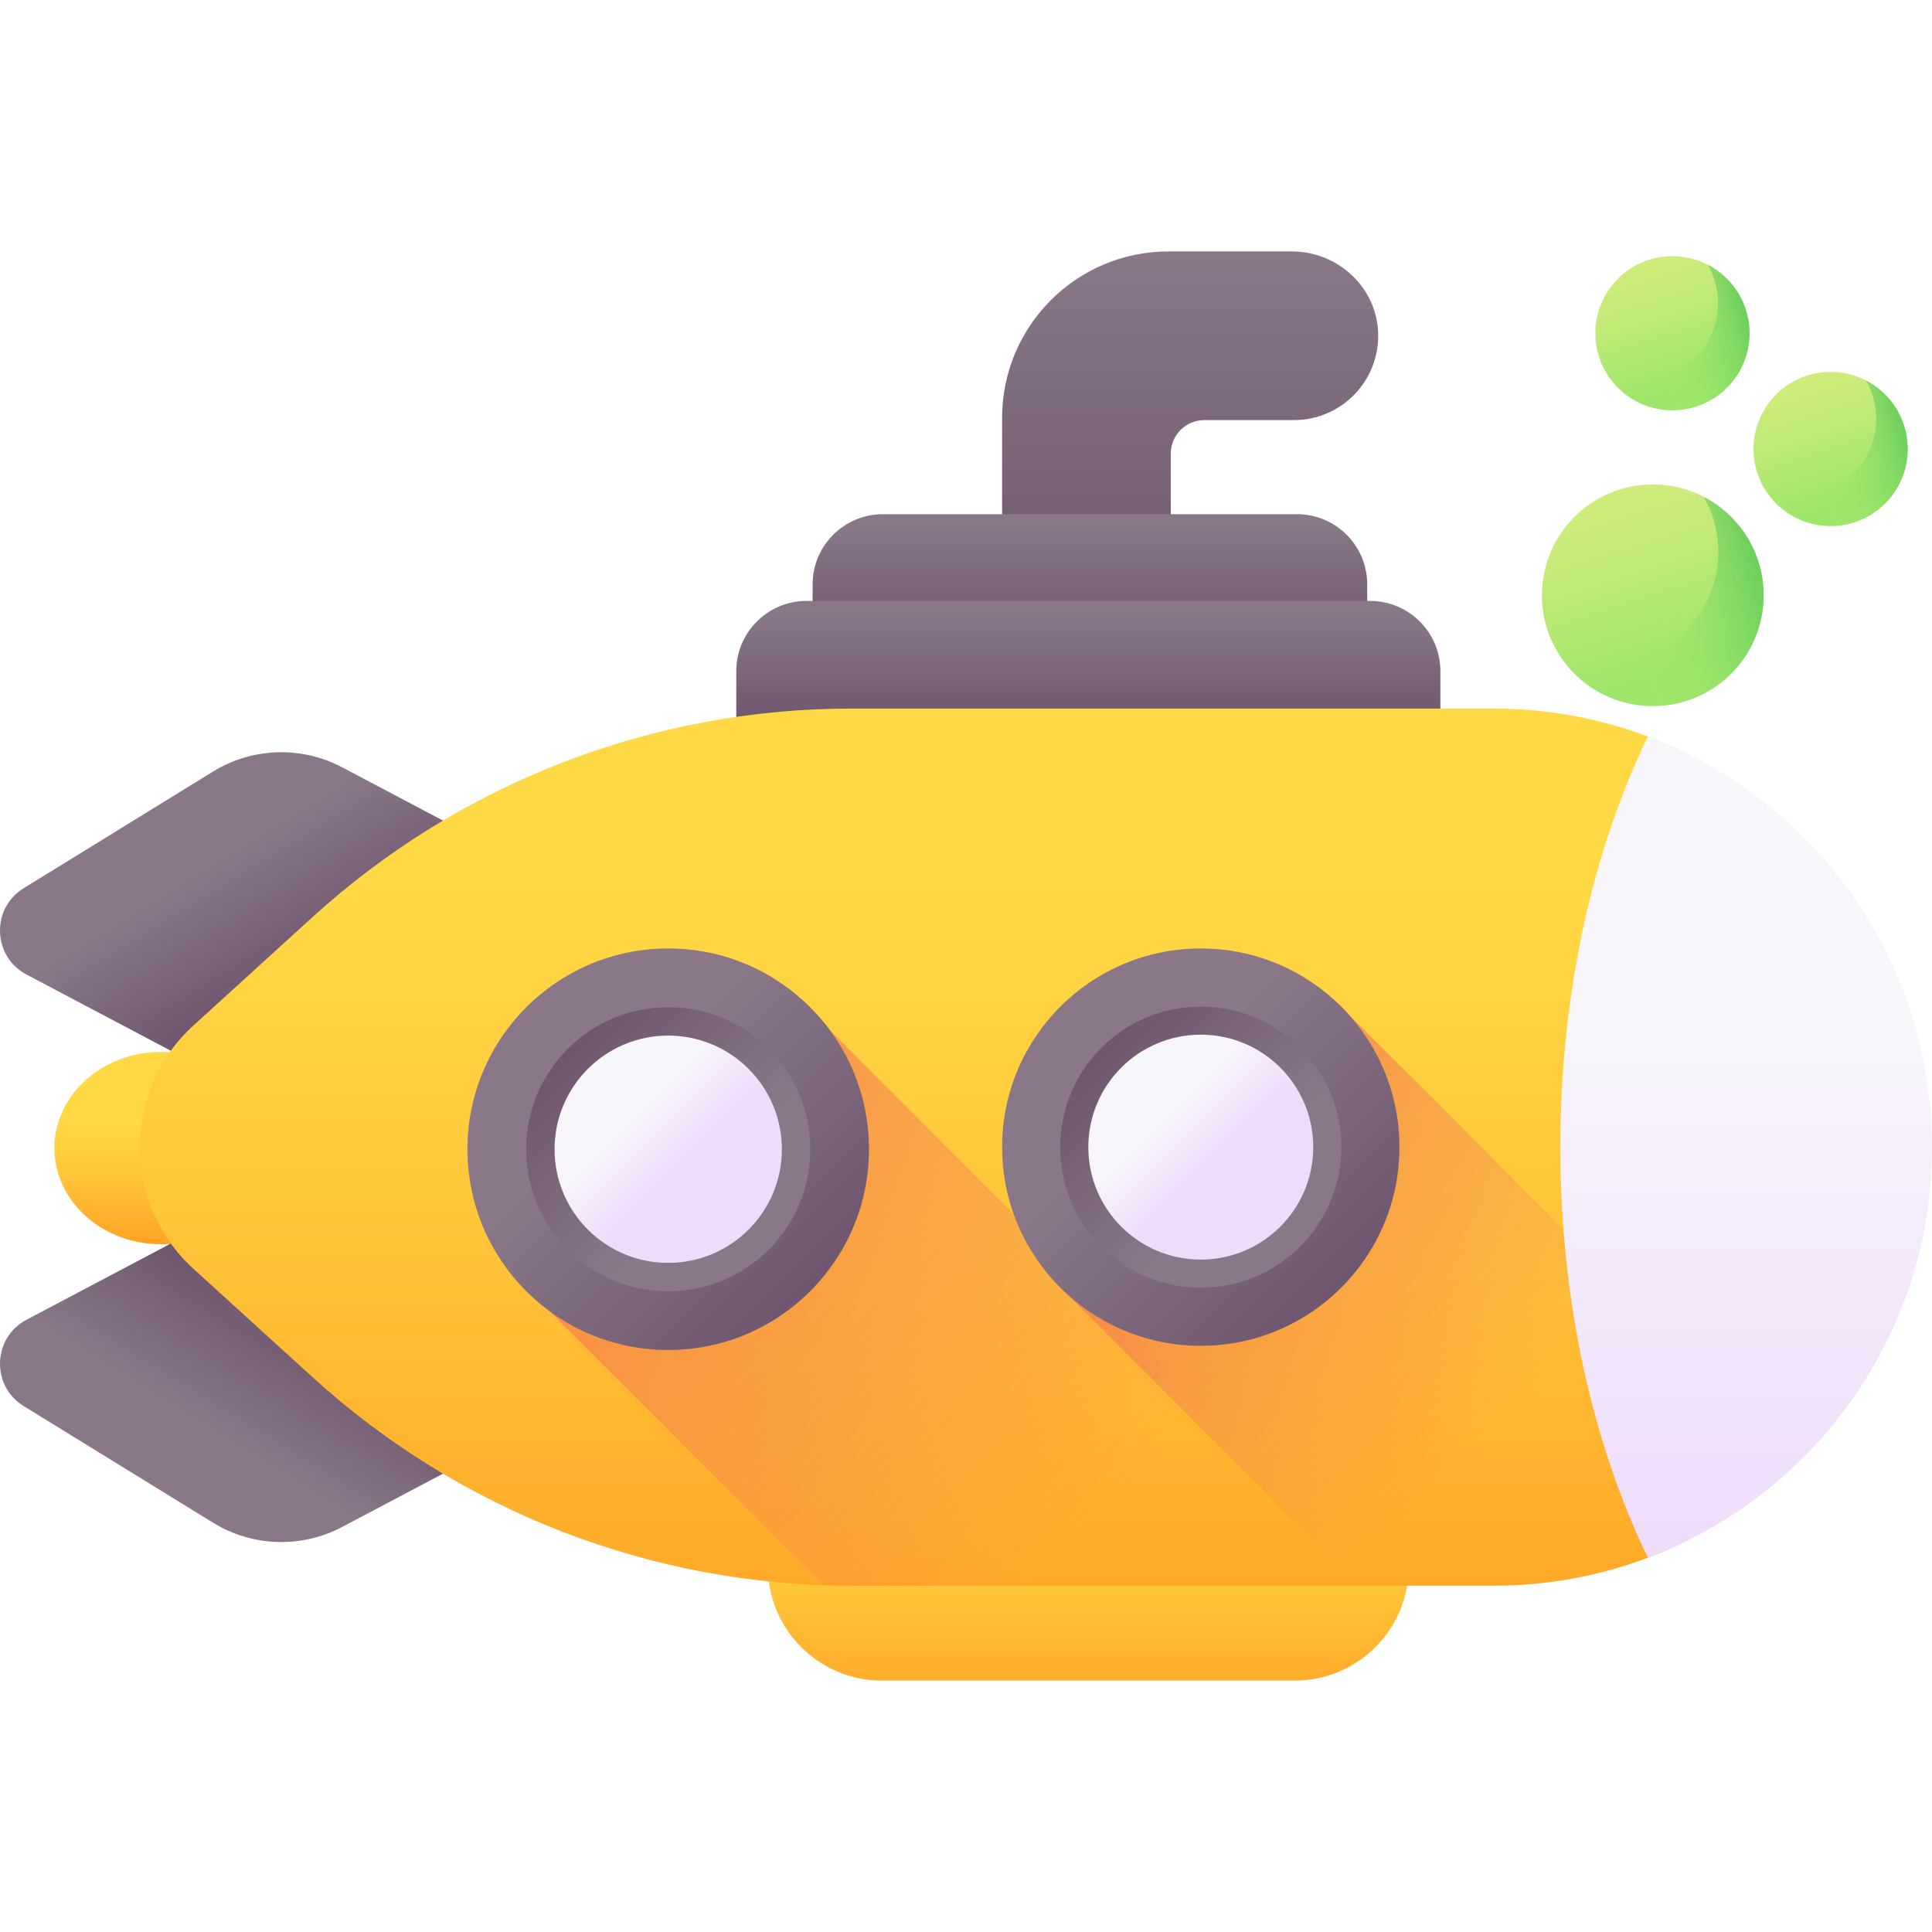
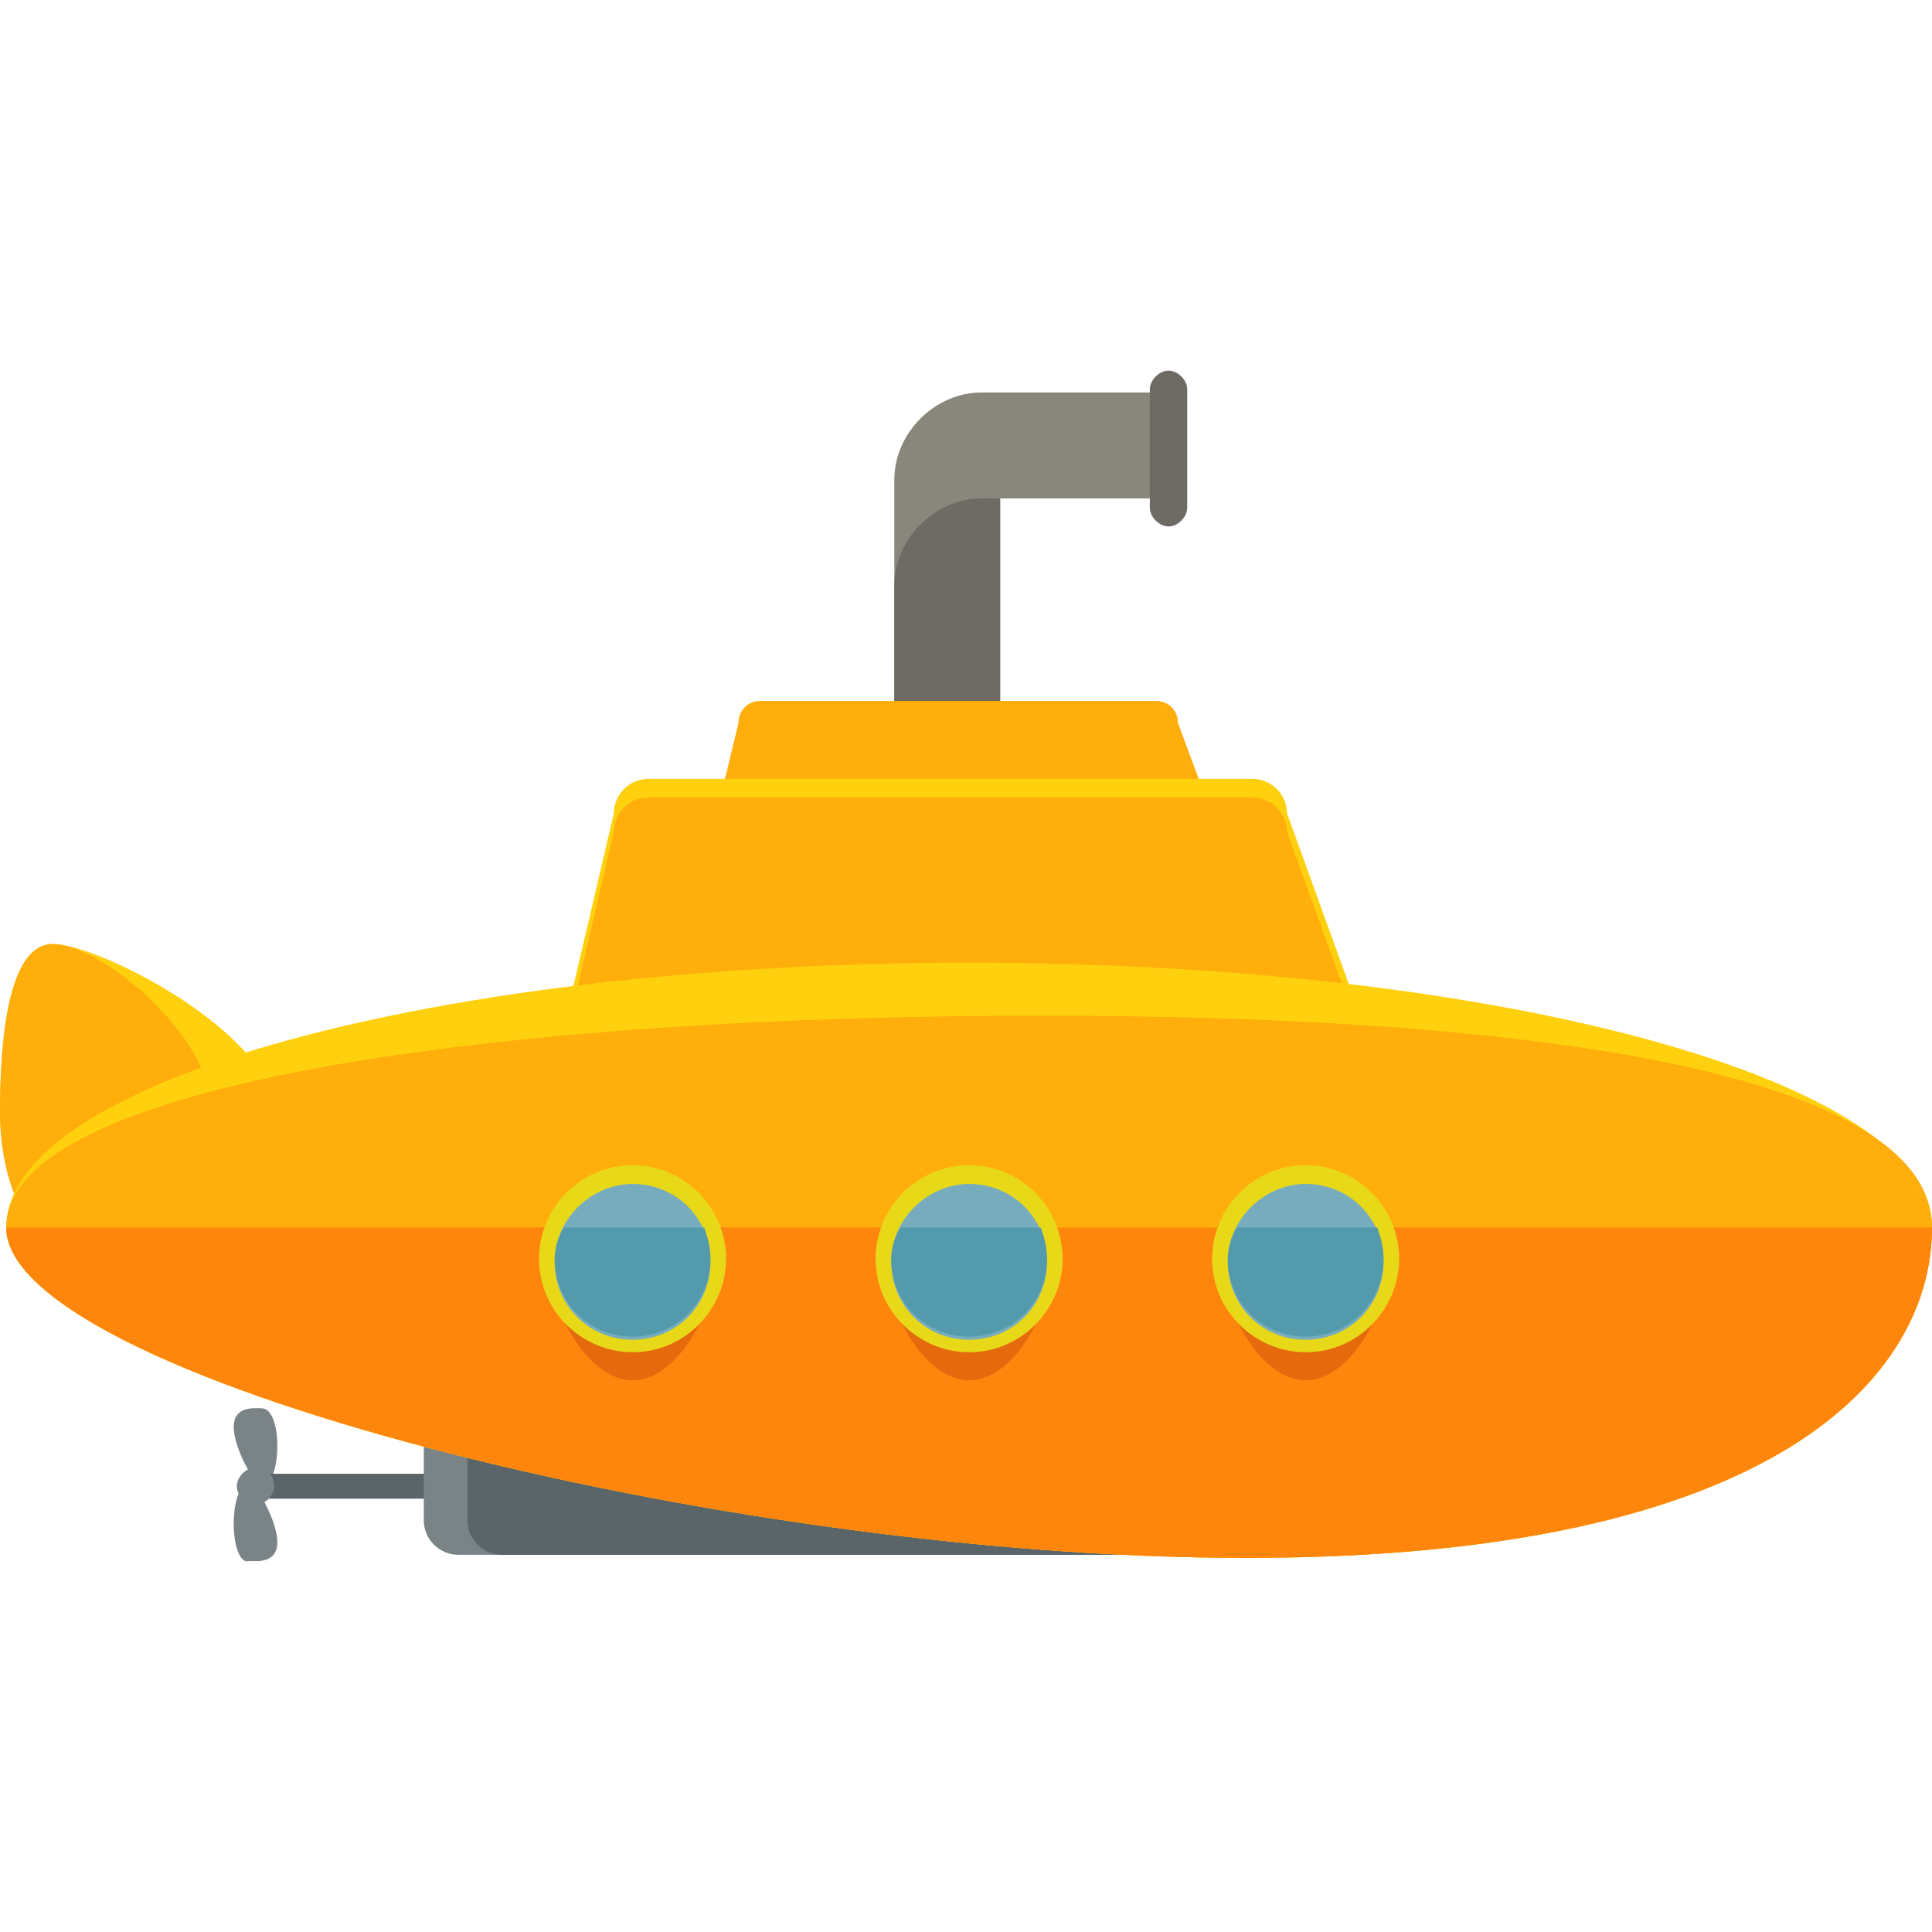
- <svg xmlns="http://www.w3.org/2000/svg" xmlns:xlink="http://www.w3.org/1999/xlink" id="Capa_1" enable-background="new 0 0 510 510" height="512" viewBox="0 0 510 510" width="512">
-   <linearGradient id="lg1">
-     <stop offset="0" stop-color="#ffd945" />
-     <stop offset=".304" stop-color="#ffcd3e" />
-     <stop offset=".856" stop-color="#ffad2b" />
-     <stop offset="1" stop-color="#ffa325" />
-   </linearGradient>
-   <linearGradient id="SVGID_1_" gradientUnits="userSpaceOnUse" x1="287.289" x2="287.289" xlink:href="#lg1" y1="392.964" y2="451.726" />
-   <linearGradient id="lg2">
-     <stop offset="0" stop-color="#8a7889" />
-     <stop offset="1" stop-color="#6e566e" />
-   </linearGradient>
-   <linearGradient id="SVGID_2_" gradientUnits="userSpaceOnUse" x1="314.171" x2="314.171" xlink:href="#lg2" y1="66.369" y2="163.837" />
-   <linearGradient id="SVGID_3_" gradientUnits="userSpaceOnUse" x1="287.711" x2="287.711" xlink:href="#lg2" y1="138.934" y2="168.506" />
-   <linearGradient id="SVGID_4_" gradientUnits="userSpaceOnUse" x1="287.289" x2="287.289" xlink:href="#lg2" y1="161.831" y2="191.403" />
-   <linearGradient id="SVGID_5_" gradientUnits="userSpaceOnUse" x1="42.559" x2="42.559" xlink:href="#lg1" y1="295.454" y2="327.704" />
-   <linearGradient id="SVGID_6_" gradientTransform="matrix(.525 -.851 .851 .525 839.971 1204.654)" gradientUnits="userSpaceOnUse" x1="292.497" x2="328.983" xlink:href="#lg2" y1="-1097.468" y2="-1097.468" />
-   <linearGradient id="SVGID_7_" gradientTransform="matrix(.525 .851 .851 -.525 839.971 -566.781)" gradientUnits="userSpaceOnUse" x1="265.045" x2="301.531" xlink:href="#lg2" y1="-1080.557" y2="-1080.557" />
-   <linearGradient id="SVGID_8_" gradientUnits="userSpaceOnUse" x1="269.435" x2="269.435" xlink:href="#lg1" y1="230.58" y2="436.411" />
-   <linearGradient id="lg3">
-     <stop offset="0" stop-color="#e87264" stop-opacity="0" />
-     <stop offset=".652" stop-color="#f67150" stop-opacity=".652" />
-     <stop offset="1" stop-color="#ff7044" />
-   </linearGradient>
-   <linearGradient id="SVGID_9_" gradientUnits="userSpaceOnUse" x1="393.748" x2="272.772" xlink:href="#lg3" y1="379.588" y2="258.612" />
-   <linearGradient id="SVGID_10_" gradientUnits="userSpaceOnUse" x1="281.233" x2="113.92" xlink:href="#lg3" y1="408.21" y2="240.897" />
-   <linearGradient id="SVGID_11_" gradientUnits="userSpaceOnUse" x1="162.893" x2="215.158" xlink:href="#lg2" y1="289.87" y2="342.135" />
-   <linearGradient id="SVGID_12_" gradientTransform="matrix(-1 0 0 -1 3542 490)" gradientUnits="userSpaceOnUse" x1="3356.055" x2="3393.035" xlink:href="#lg2" y1="177.078" y2="214.058" />
-   <linearGradient id="lg4">
-     <stop offset="0" stop-color="#f8f6fb" />
-     <stop offset="1" stop-color="#efdcfb" />
-   </linearGradient>
-   <linearGradient id="SVGID_13_" gradientUnits="userSpaceOnUse" x1="166.893" x2="180.035" xlink:href="#lg4" y1="293.87" y2="307.013" />
-   <linearGradient id="SVGID_14_" gradientUnits="userSpaceOnUse" x1="460.947" x2="460.947" xlink:href="#lg4" y1="268.182" y2="408.726" />
-   <linearGradient id="SVGID_15_" gradientUnits="userSpaceOnUse" x1="303.617" x2="355.334" xlink:href="#lg2" y1="289.457" y2="341.174" />
-   <linearGradient id="SVGID_16_" gradientTransform="matrix(-1 0 0 -1 3542 490)" gradientUnits="userSpaceOnUse" x1="3215.573" x2="3252.166" xlink:href="#lg2" y1="177.733" y2="214.326" />
-   <linearGradient id="SVGID_17_" gradientUnits="userSpaceOnUse" x1="307.575" x2="320.579" xlink:href="#lg4" y1="293.415" y2="306.419" />
-   <linearGradient id="lg5">
-     <stop offset="0" stop-color="#cdec7a" />
-     <stop offset=".34" stop-color="#c1ea76" />
-     <stop offset=".956" stop-color="#a1e66b" />
-     <stop offset="1" stop-color="#9ee66a" />
-   </linearGradient>
-   <linearGradient id="SVGID_18_" gradientTransform="matrix(1 -.021 .021 1 -129.197 310.149)" gradientUnits="userSpaceOnUse" x1="561.045" x2="574.333" xlink:href="#lg5" y1="-165.701" y2="-122.294" />
-   <linearGradient id="lg6">
-     <stop offset="0" stop-color="#9ee66a" stop-opacity="0" />
-     <stop offset=".152" stop-color="#93e267" stop-opacity=".152" />
-     <stop offset=".417" stop-color="#77d660" stop-opacity=".417" />
-     <stop offset=".76" stop-color="#49c254" stop-opacity=".76" />
-     <stop offset="1" stop-color="#25b34b" />
-   </linearGradient>
-   <linearGradient id="SVGID_19_" gradientTransform="matrix(.937 -.35 .35 .937 115.556 735.963)" gradientUnits="userSpaceOnUse" x1="493.62" x2="546.942" xlink:href="#lg6" y1="-425.017" y2="-425.017" />
-   <linearGradient id="SVGID_20_" gradientTransform="matrix(1 -.021 .021 1 -129.197 310.149)" gradientUnits="userSpaceOnUse" x1="611.093" x2="620.334" xlink:href="#lg5" y1="-195.806" y2="-165.618" />
-   <linearGradient id="SVGID_21_" gradientTransform="matrix(.937 -.35 .35 .937 115.556 735.963)" gradientUnits="userSpaceOnUse" x1="554.015" x2="591.098" xlink:href="#lg6" y1="-446.216" y2="-446.216" />
-   <linearGradient id="SVGID_22_" gradientTransform="matrix(1 -.021 .021 1 -129.197 310.149)" gradientUnits="userSpaceOnUse" x1="569.988" x2="579.229" xlink:href="#lg5" y1="-227.238" y2="-197.05" />
-   <linearGradient id="SVGID_23_" gradientTransform="matrix(.937 -.35 .35 .937 115.556 735.963)" gradientUnits="userSpaceOnUse" x1="525.603" x2="562.685" xlink:href="#lg6" y1="-489.463" y2="-489.463" />
+ <svg xmlns="http://www.w3.org/2000/svg" version="1.1" id="Layer_1" x="0px" y="0px" viewBox="0 0 496 496" style="enable-background:new 0 0 496 496;" xml:space="preserve">
+   <path style="fill:#89867C;" d="M252,275.156c-12,0-22.4-10.4-22.4-22.4v-129.6c0-12,10.4-22.4,22.4-22.4h49.6v27.2H256v124.8  c0-2.4-2.4-4.8-4.8-4.8v27.2H252z" />
  <g>
-     <path d="m341.784 443.631h-108.989c-16.629 0-30.109-13.48-30.109-30.109v-34.766h169.207v34.766c0 16.628-13.48 30.109-30.109 30.109z" fill="url(#SVGID_1_)" />
-     <path d="m285.983 163.823c-12.065-.428-21.453-10.711-21.453-22.783v-30.734c0-24.265 19.671-43.936 43.936-43.936h32.547c12.073 0 22.355 9.388 22.783 21.453.45 12.666-9.684 23.075-22.25 23.075h-23.653c-4.88 0-8.835 3.956-8.835 8.835v21.84c.001 12.566-10.408 22.7-23.075 22.25z" fill="url(#SVGID_2_)" />
-     <g>
-       <path d="m360.913 181.529h-146.404v-27.256c0-10.238 8.3-18.538 18.538-18.538h109.328c10.238 0 18.538 8.3 18.538 18.538z" fill="url(#SVGID_3_)" />
-       <path d="m370.963 204.426h-167.347c-5.114 0-9.259-4.145-9.259-9.259v-17.997c0-10.238 8.3-18.538 18.538-18.538h148.789c10.238 0 18.538 8.3 18.538 18.538v17.997c0 5.114-4.146 9.259-9.259 9.259z" fill="url(#SVGID_4_)" />
-     </g>
-     <g>
-       <ellipse cx="42.559" cy="303.063" fill="url(#SVGID_5_)" rx="28.201" ry="25.392" />
-       <g>
-         <path d="m131.927 381.103-41.614 21.979c-10.76 5.683-23.722 5.254-34.083-1.128l-49.989-30.794c-8.648-5.327-8.227-18.037.754-22.78l38.662-20.42z" fill="url(#SVGID_6_)" />
-         <path d="m131.927 224.527-41.614-21.979c-10.76-5.683-23.722-5.254-34.083 1.128l-49.989 30.794c-8.648 5.327-8.227 18.037.754 22.78l38.662 20.42z" fill="url(#SVGID_7_)" />
-       </g>
-       <path d="m394.226 187.041h-169.47c-52.615 0-103.338 19.627-142.249 55.042l-31.444 28.619c-18.927 17.226-18.927 47.001 0 64.228l31.444 28.619c38.911 35.415 89.634 55.042 142.249 55.042h169.469c14.409 0 28.202-2.632 40.927-7.442 43.743-16.535 66.848-58.802 66.848-108.334 0-49.531-23.103-91.796-66.844-108.331-12.725-4.811-26.52-7.443-40.93-7.443z" fill="url(#SVGID_8_)" />
-       <path d="m355.756 267.51c-9.592-10.53-21.414-15.14-36.781-15.14-28.965 0-52.445 23.48-52.445 52.445 0 15.366 4.61 27.188 15.14 36.78l76.994 76.994h35.562c31.165 0 59.451-12.318 80.263-32.346z" fill="url(#SVGID_9_)" />
-       <path d="m214.618 267.51c-9.592-10.53-21.414-15.14-36.781-15.14-28.965 0-52.445 23.48-52.445 52.445 0 15.366 4.61 27.188 15.14 36.78l76.851 76.851c2.453.086 4.91.143 7.372.143h140.941z" fill="url(#SVGID_10_)" />
-       <g>
-         <circle cx="176.393" cy="303.37" fill="url(#SVGID_11_)" r="53" />
-         <circle cx="176.393" cy="303.37" fill="url(#SVGID_12_)" r="37.5" />
-         <circle cx="176.393" cy="303.37" fill="url(#SVGID_13_)" r="30" />
-       </g>
-       <path d="m435.009 194.437c-14.482 29.887-23.115 67.505-23.115 108.378s8.633 78.492 23.115 108.378c43.816-16.496 74.991-58.793 74.991-108.378 0-49.584-31.175-91.881-74.991-108.378z" fill="url(#SVGID_14_)" />
-     </g>
-     <g>
-       <circle cx="316.975" cy="302.815" fill="url(#SVGID_15_)" r="52.445" />
-       <circle cx="316.975" cy="302.815" fill="url(#SVGID_16_)" r="37.107" />
-       <circle cx="316.975" cy="302.815" fill="url(#SVGID_17_)" r="29.686" />
-     </g>
-     <g>
-       <g>
-         <circle cx="436.296" cy="157.142" fill="url(#SVGID_18_)" r="29.26" />
-         <path d="m449.734 131.145c2.352 4.106 3.74 8.842 3.847 13.906.341 16.156-12.479 29.531-28.636 29.872-5.064.107-9.854-1.08-14.056-3.257 5.152 8.994 14.932 14.964 26.024 14.73 16.156-.341 28.977-13.716 28.636-29.872-.233-11.093-6.611-20.612-15.815-25.379z" fill="url(#SVGID_19_)" />
-       </g>
-       <g>
-         <circle cx="483.237" cy="118.522" fill="url(#SVGID_20_)" r="20.349" />
-         <path d="m492.583 100.443c1.636 2.856 2.601 6.149 2.676 9.671.237 11.236-8.679 20.537-19.915 20.774-3.522.074-6.853-.751-9.775-2.265 3.583 6.255 10.385 10.407 18.099 10.244 11.236-.237 20.152-9.538 19.915-20.774-.164-7.715-4.6-14.335-11-17.65z" fill="url(#SVGID_21_)" />
-       </g>
-       <g>
-         <circle cx="441.478" cy="87.965" fill="url(#SVGID_22_)" r="20.349" />
-         <path d="m450.824 69.886c1.636 2.856 2.601 6.149 2.676 9.671.237 11.236-8.679 20.537-19.915 20.774-3.522.074-6.853-.751-9.775-2.265 3.583 6.255 10.385 10.407 18.099 10.244 11.236-.237 20.152-9.538 19.915-20.774-.164-7.715-4.6-14.335-11-17.65z" fill="url(#SVGID_23_)" />
-       </g>
-     </g>
+     <path style="fill:#6D6B64;" d="M252,127.956c-12,0-22.4,10.4-22.4,22.4v102.4c0,12,10.4,22.4,22.4,22.4v-27.2   c2.4,0,4.8,2.4,4.8,4.8v-97.6v-27.2H252z" />
+     <path style="fill:#6D6B64;" d="M304.8,130.356c0,2.4-2.4,4.8-4.8,4.8l0,0c-2.4,0-4.8-2.4-4.8-4.8v-30.4c0-2.4,2.4-4.8,4.8-4.8l0,0   c2.4,0,4.8,2.4,4.8,4.8V130.356z" />
  </g>
+   <path style="fill:#FFAE0B;" d="M320.8,235.156c0,3.2-2.4,5.6-5.6,5.6h-132c-3.2,0-5.6-2.4-5.6-5.6l12-49.6c0-3.2,2.4-5.6,5.6-5.6  h101.6c3.2,0,5.6,2.4,5.6,5.6L320.8,235.156z" />
+   <path style="fill:#FFD00D;" d="M357.6,283.956c0,4.8-4,8.8-8.8,8.8h-200c-4.8,0-8.8-4-8.8-8.8l17.6-75.2c0-4.8,4-8.8,8.8-8.8h155.2  c4.8,0,8.8,4,8.8,8.8L357.6,283.956z" />
+   <path style="fill:#FFAE0B;" d="M357.6,288.756c0,4.8-4,8.8-8.8,8.8h-200c-4.8,0-8.8-4-8.8-8.8l17.6-75.2c0-4.8,4-8.8,8.8-8.8h155.2  c4.8,0,8.8,4,8.8,8.8L357.6,288.756z" />
+   <g>
+     <path style="fill:#7A8487;" d="M71.2,371.156c0,5.6-1.6,10.4-4,10.4c-1.6,0-7.2-9.6-7.2-15.2s5.6-4.8,7.2-4.8   C69.6,361.556,71.2,365.556,71.2,371.156z" />
+     <path style="fill:#7A8487;" d="M60,391.156c0-5.6,1.6-10.4,4-10.4c1.6,0,7.2,9.6,7.2,15.2s-5.6,4.8-7.2,4.8   C61.6,401.556,60,396.756,60,391.156z" />
+   </g>
+   <path style="fill:#596568;" d="M143.2,381.556c0,1.6-1.6,3.2-3.2,3.2H68.8c-1.6,0-3.2-1.6-3.2-3.2l0,0c0-1.6,1.6-3.2,3.2-3.2H140  C141.6,378.356,143.2,379.156,143.2,381.556L143.2,381.556z" />
+   <path style="fill:#7A8487;" d="M314.4,390.356c0,4.8-4,8.8-8.8,8.8h-188c-4.8,0-8.8-4-8.8-8.8v-20c0-4.8,4-8.8,8.8-8.8h188  c4.8,0,8.8,4,8.8,8.8V390.356z" />
+   <path style="fill:#596568;" d="M325.6,390.356c0,4.8-4,8.8-8.8,8.8h-188c-4.8,0-8.8-4-8.8-8.8v-20c0-4.8,4-8.8,8.8-8.8h188  c4.8,0,8.8,4,8.8,8.8L325.6,390.356L325.6,390.356z" />
+   <path style="fill:#FFD00D;" d="M70.4,285.556c0,20-38.4,36.8-49.6,36.8S0,305.556,0,285.556s2.4-43.2,13.6-43.2  C25.6,242.356,70.4,265.556,70.4,285.556z" />
+   <path style="fill:#FFAE0B;" d="M54.4,285.556c0,20-21.6,36.8-33.6,36.8S0,305.556,0,285.556s2.4-43.2,13.6-43.2  C25.6,242.356,54.4,265.556,54.4,285.556z" />
+   <path style="fill:#FFD00D;" d="M496,315.156c0,37.6-39.2,84.8-176,84.8c-136,0-318.4-47.2-318.4-84.8s110.4-68,247.2-68  C385.6,247.156,496,277.556,496,315.156z" />
+   <path style="fill:#FFAE0B;" d="M496,315.156c0,37.6-39.2,84.8-176,84.8c-136,0-318.4-47.2-318.4-84.8s129.6-54.4,265.6-54.4  C404,260.756,496,277.556,496,315.156z" />
+   <path style="fill:#FF860D;" d="M496,315.156c0,37.6-39.2,84.8-176,84.8c-136,0-318.4-47.2-318.4-84.8" />
+   <path style="fill:#E56A0E;" d="M162.4,354.356c-12,0-21.6-19.2-21.6-31.2s9.6-21.6,21.6-21.6s21.6,9.6,21.6,21.6  S174.4,354.356,162.4,354.356z" />
+   <path style="fill:#77ACBF;" d="M162.4,345.556c-12,0-21.6-9.6-21.6-21.6s9.6-21.6,21.6-21.6s21.6,9.6,21.6,21.6  S174.4,345.556,162.4,345.556z" />
+   <path style="fill:#E8D918;" d="M162.4,303.956c11.2,0,20,8.8,20,20s-8.8,20-20,20s-20-8.8-20-20S152,303.956,162.4,303.956   M162.4,299.156c-13.6,0-24,11.2-24,24c0,13.6,11.2,24,24,24c13.6,0,24-11.2,24-24C186.4,310.356,176,299.156,162.4,299.156  L162.4,299.156z" />
+   <path style="fill:#539AAD;" d="M142.4,323.156c0,11.2,8.8,20,20,20s20-8.8,20-20c0-3.2-0.8-5.6-1.6-8h-36  C143.2,317.556,142.4,320.756,142.4,323.156z" />
+   <path style="fill:#E56A0E;" d="M248.8,354.356c-12,0-21.6-19.2-21.6-31.2s9.6-21.6,21.6-21.6s21.6,9.6,21.6,21.6  S260.8,354.356,248.8,354.356z" />
+   <path style="fill:#77ACBF;" d="M248.8,345.556c-12,0-21.6-9.6-21.6-21.6s9.6-21.6,21.6-21.6s21.6,9.6,21.6,21.6  S260.8,345.556,248.8,345.556z" />
+   <path style="fill:#E8D918;" d="M248.8,303.956c11.2,0,20,8.8,20,20s-8.8,20-20,20c-11.2,0-20-8.8-20-20  C228.8,312.756,238.4,303.956,248.8,303.956 M248.8,299.156c-13.6,0-24,11.2-24,24c0,13.6,11.2,24,24,24c13.6,0,24-11.2,24-24  C272.8,310.356,262.4,299.156,248.8,299.156L248.8,299.156z" />
+   <path style="fill:#539AAD;" d="M228.8,323.156c0,11.2,8.8,20,20,20c11.2,0,20-8.8,20-20c0-3.2-0.8-5.6-1.6-8h-36  C229.6,317.556,228.8,320.756,228.8,323.156z" />
+   <path style="fill:#E56A0E;" d="M335.2,354.356c-12,0-21.6-19.2-21.6-31.2s9.6-21.6,21.6-21.6s21.6,9.6,21.6,21.6  S347.2,354.356,335.2,354.356z" />
+   <path style="fill:#77ACBF;" d="M335.2,345.556c-12,0-21.6-9.6-21.6-21.6s9.6-21.6,21.6-21.6s21.6,9.6,21.6,21.6  S347.2,345.556,335.2,345.556z" />
+   <path style="fill:#E8D918;" d="M335.2,303.956c11.2,0,20,8.8,20,20s-8.8,20-20,20s-20-8.8-20-20S324.8,303.956,335.2,303.956   M335.2,299.156c-13.6,0-24,11.2-24,24c0,13.6,11.2,24,24,24c13.6,0,24-11.2,24-24C359.2,310.356,348.8,299.156,335.2,299.156  L335.2,299.156z" />
+   <path style="fill:#539AAD;" d="M315.2,323.156c0,11.2,8.8,20,20,20s20-8.8,20-20c0-3.2-0.8-5.6-1.6-8h-36  C316,317.556,315.2,320.756,315.2,323.156z" />
+   <path style="fill:#7A8487;" d="M70.4,381.556c0,2.4-2.4,4.8-4.8,4.8s-4.8-2.4-4.8-4.8s2.4-4.8,4.8-4.8  C68,376.756,70.4,378.356,70.4,381.556z" />
+   <g>
+ </g>
+   <g>
+ </g>
+   <g>
+ </g>
+   <g>
+ </g>
+   <g>
+ </g>
+   <g>
+ </g>
+   <g>
+ </g>
+   <g>
+ </g>
+   <g>
+ </g>
+   <g>
+ </g>
+   <g>
+ </g>
+   <g>
+ </g>
+   <g>
+ </g>
+   <g>
+ </g>
+   <g>
+ </g>
</svg>
